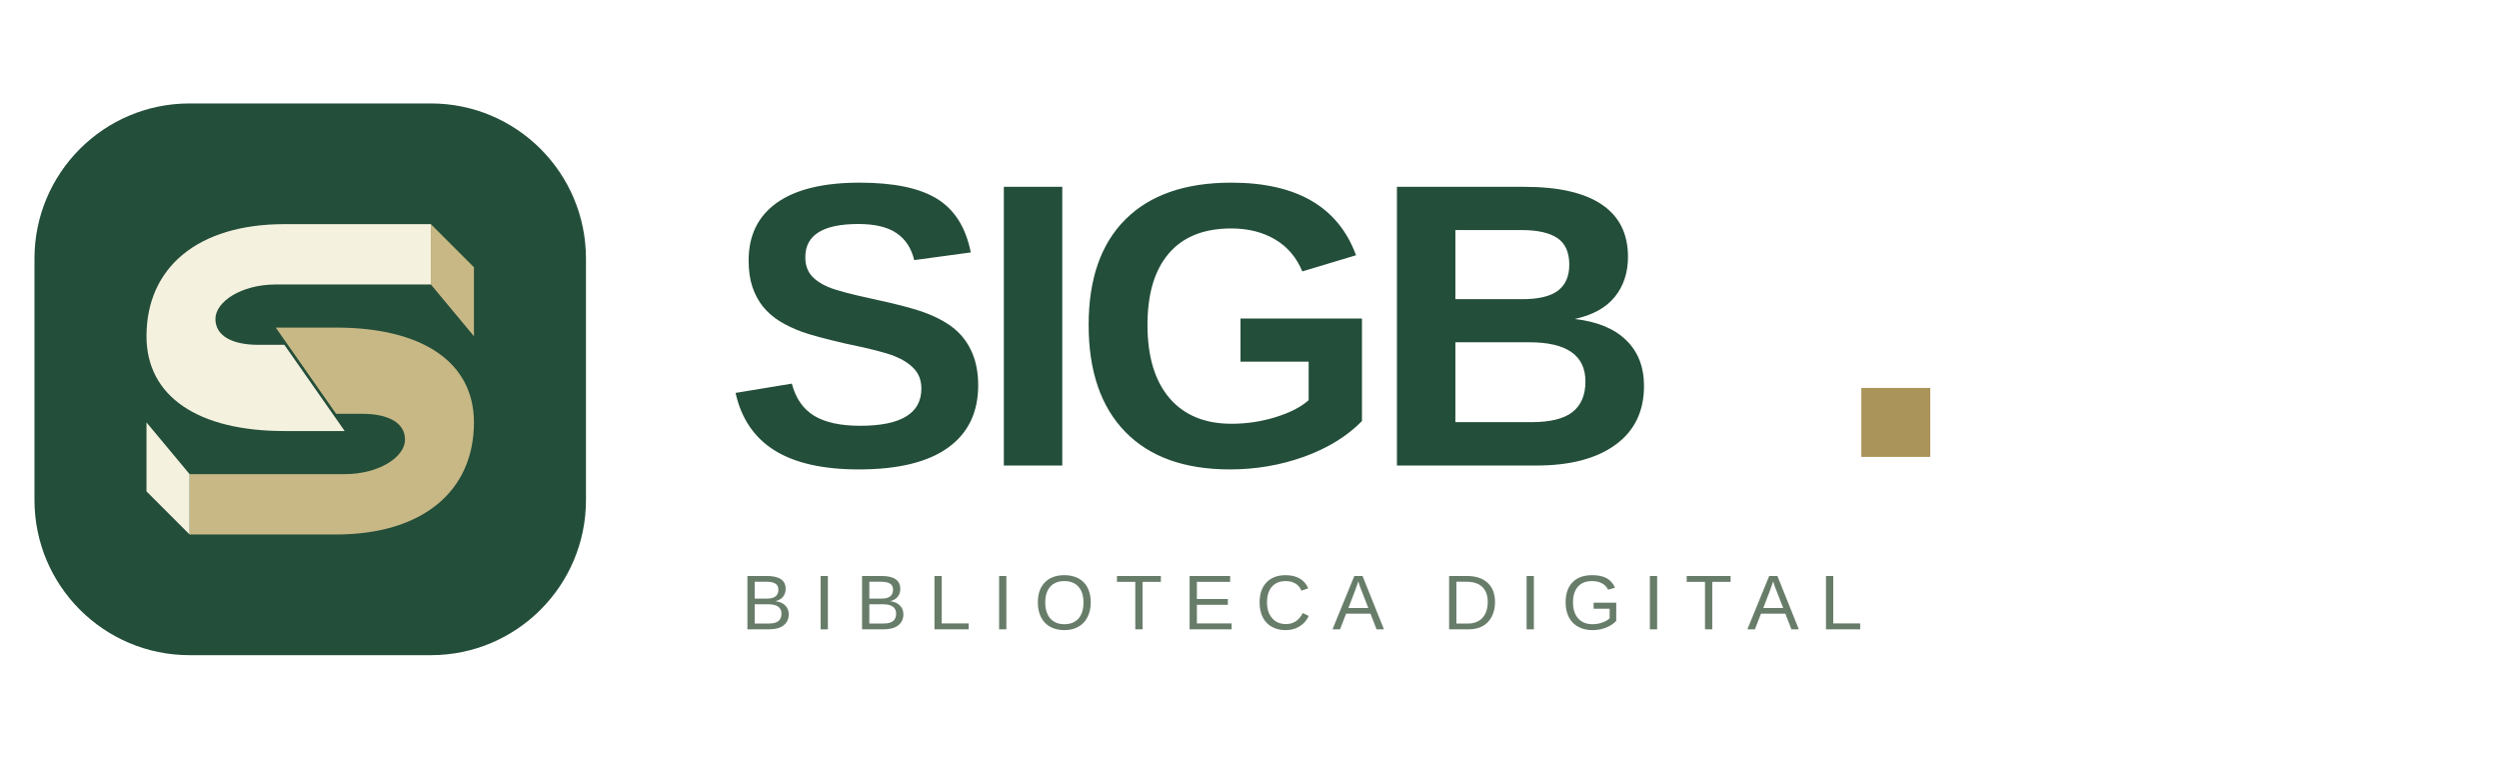
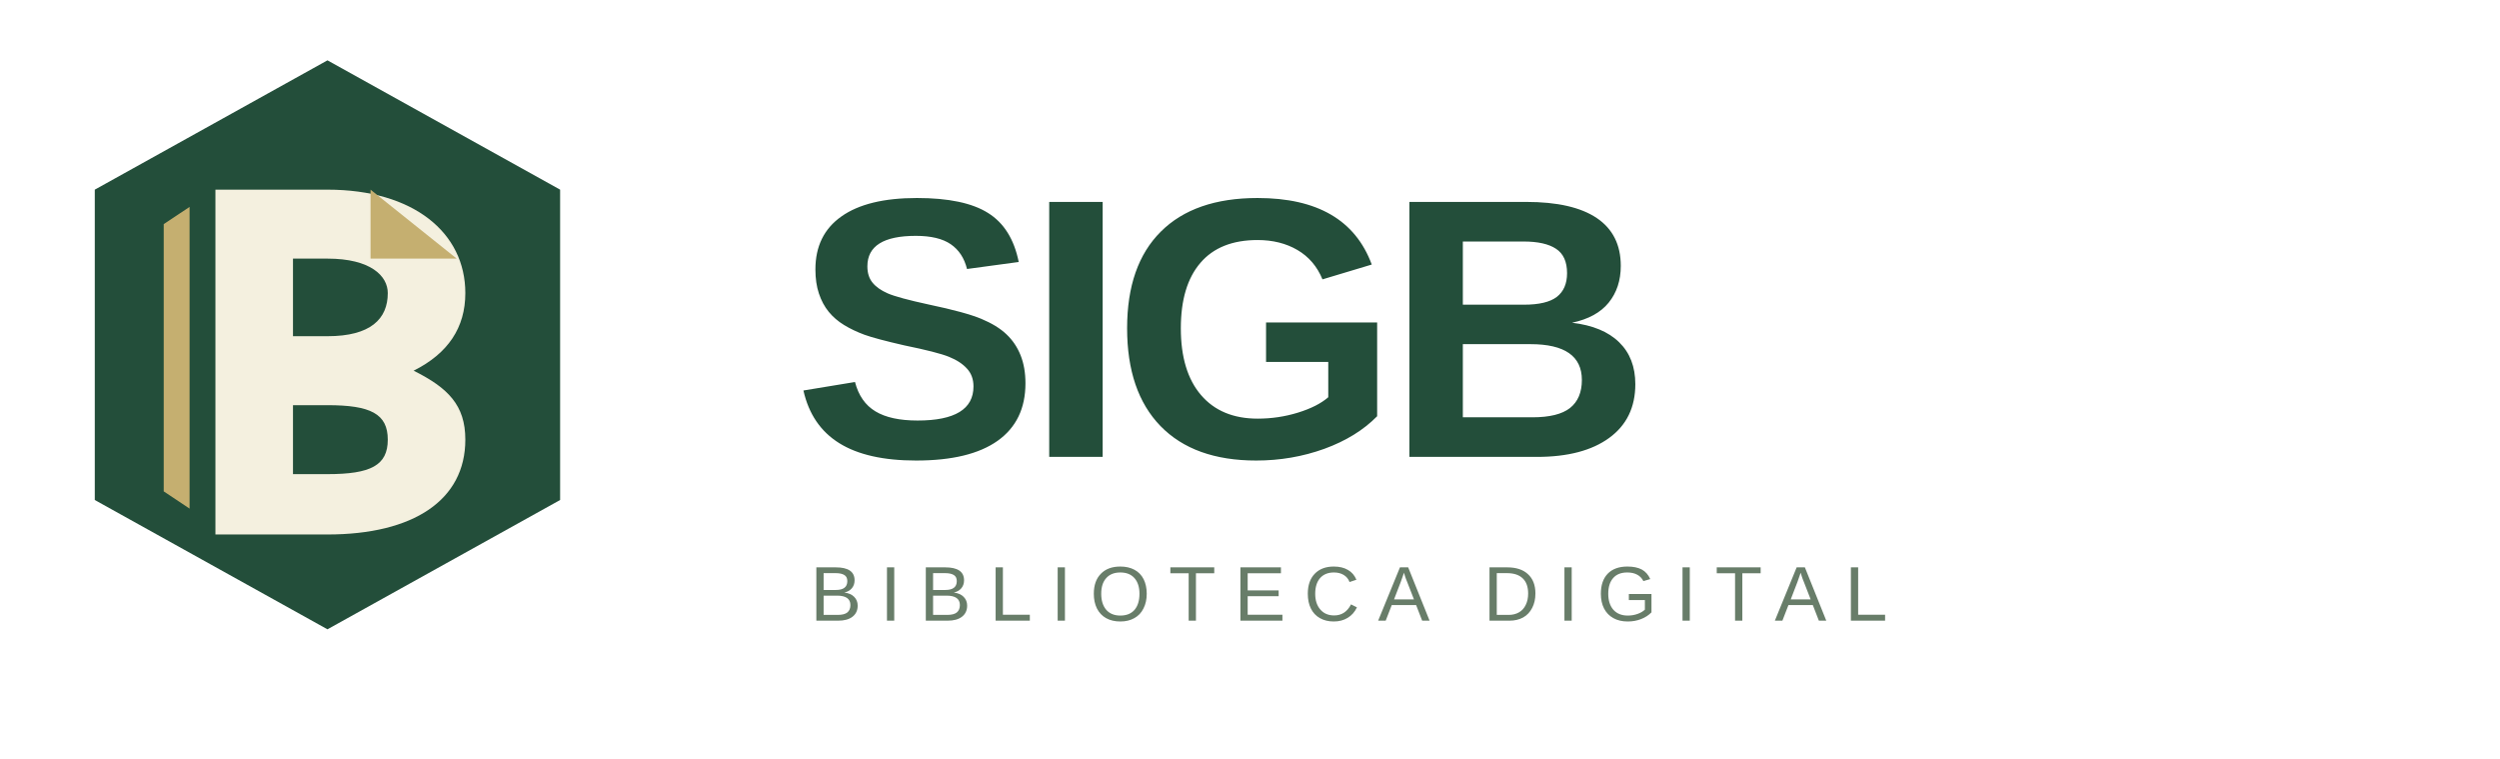
<svg xmlns="http://www.w3.org/2000/svg" viewBox="0 0 290 88">
-   <g transform="translate(4 12)">
-     <rect width="64" height="64" rx="18" fill="#234E3A" />
-     <path d="M46 14H29C19 14 13 19 13 27c0 7 6 11 16 11h7l-7-10h-3c-3 0-5-1-5-3s3-4 7-4h18V14Z" fill="#F5F1DF" />
-     <path d="M18 50h17c10 0 16-5 16-13 0-7-6-11-16-11h-7l7 10h3c3 0 5 1 5 3s-3 4-7 4H18v7Z" fill="#C8B885" />
-     <path d="m46 14 5 5v8l-5-6v-7Z" fill="#C8B885" />
-     <path d="m18 50-5-5v-8l5 6v7Z" fill="#F5F1DF" />
+   <g transform="translate(2 4)">
+     <path d="M36 3 63 18v36L36 69 9 54V18Z" fill="#234E3A" />
+     <path d="M23 18h13c10 0 16 5 16 12 0 4-2 7-6 9 4 2 6 4 6 8 0 7-6 11-16 11H23V18Zm9 8v9h4c5 0 7-2 7-5 0-2-2-4-7-4h-4Zm0 17v8h4c5 0 7-1 7-4s-2-4-7-4h-4Z" fill="#F4F0DF" fill-rule="evenodd" />
+     <path d="m17 22 3-2v35l-3-2V22Zm24-4v8h10L41 18Z" fill="#C5AF70" />
  </g>
-   <text x="84" y="54" fill="#234E3A" font-family="Arial,Helvetica,sans-serif" font-size="47" font-weight="700" letter-spacing="-2">SIGB</text>
-   <path d="M216 45h8v8h-8z" fill="#AA9459" />
-   <text x="86" y="73" fill="#687D69" font-family="Arial,Helvetica,sans-serif" font-size="9" letter-spacing="2.4">BIBLIOTECA DIGITAL</text>
+   <text x="92" y="53" fill="#234E3A" font-family="Arial,Helvetica,sans-serif" font-size="43" font-weight="700" letter-spacing="-1.8">SIGB</text>
+   <text x="94" y="72" fill="#687D69" font-family="Arial,Helvetica,sans-serif" font-size="9" letter-spacing="2.1">BIBLIOTECA DIGITAL</text>
</svg>
